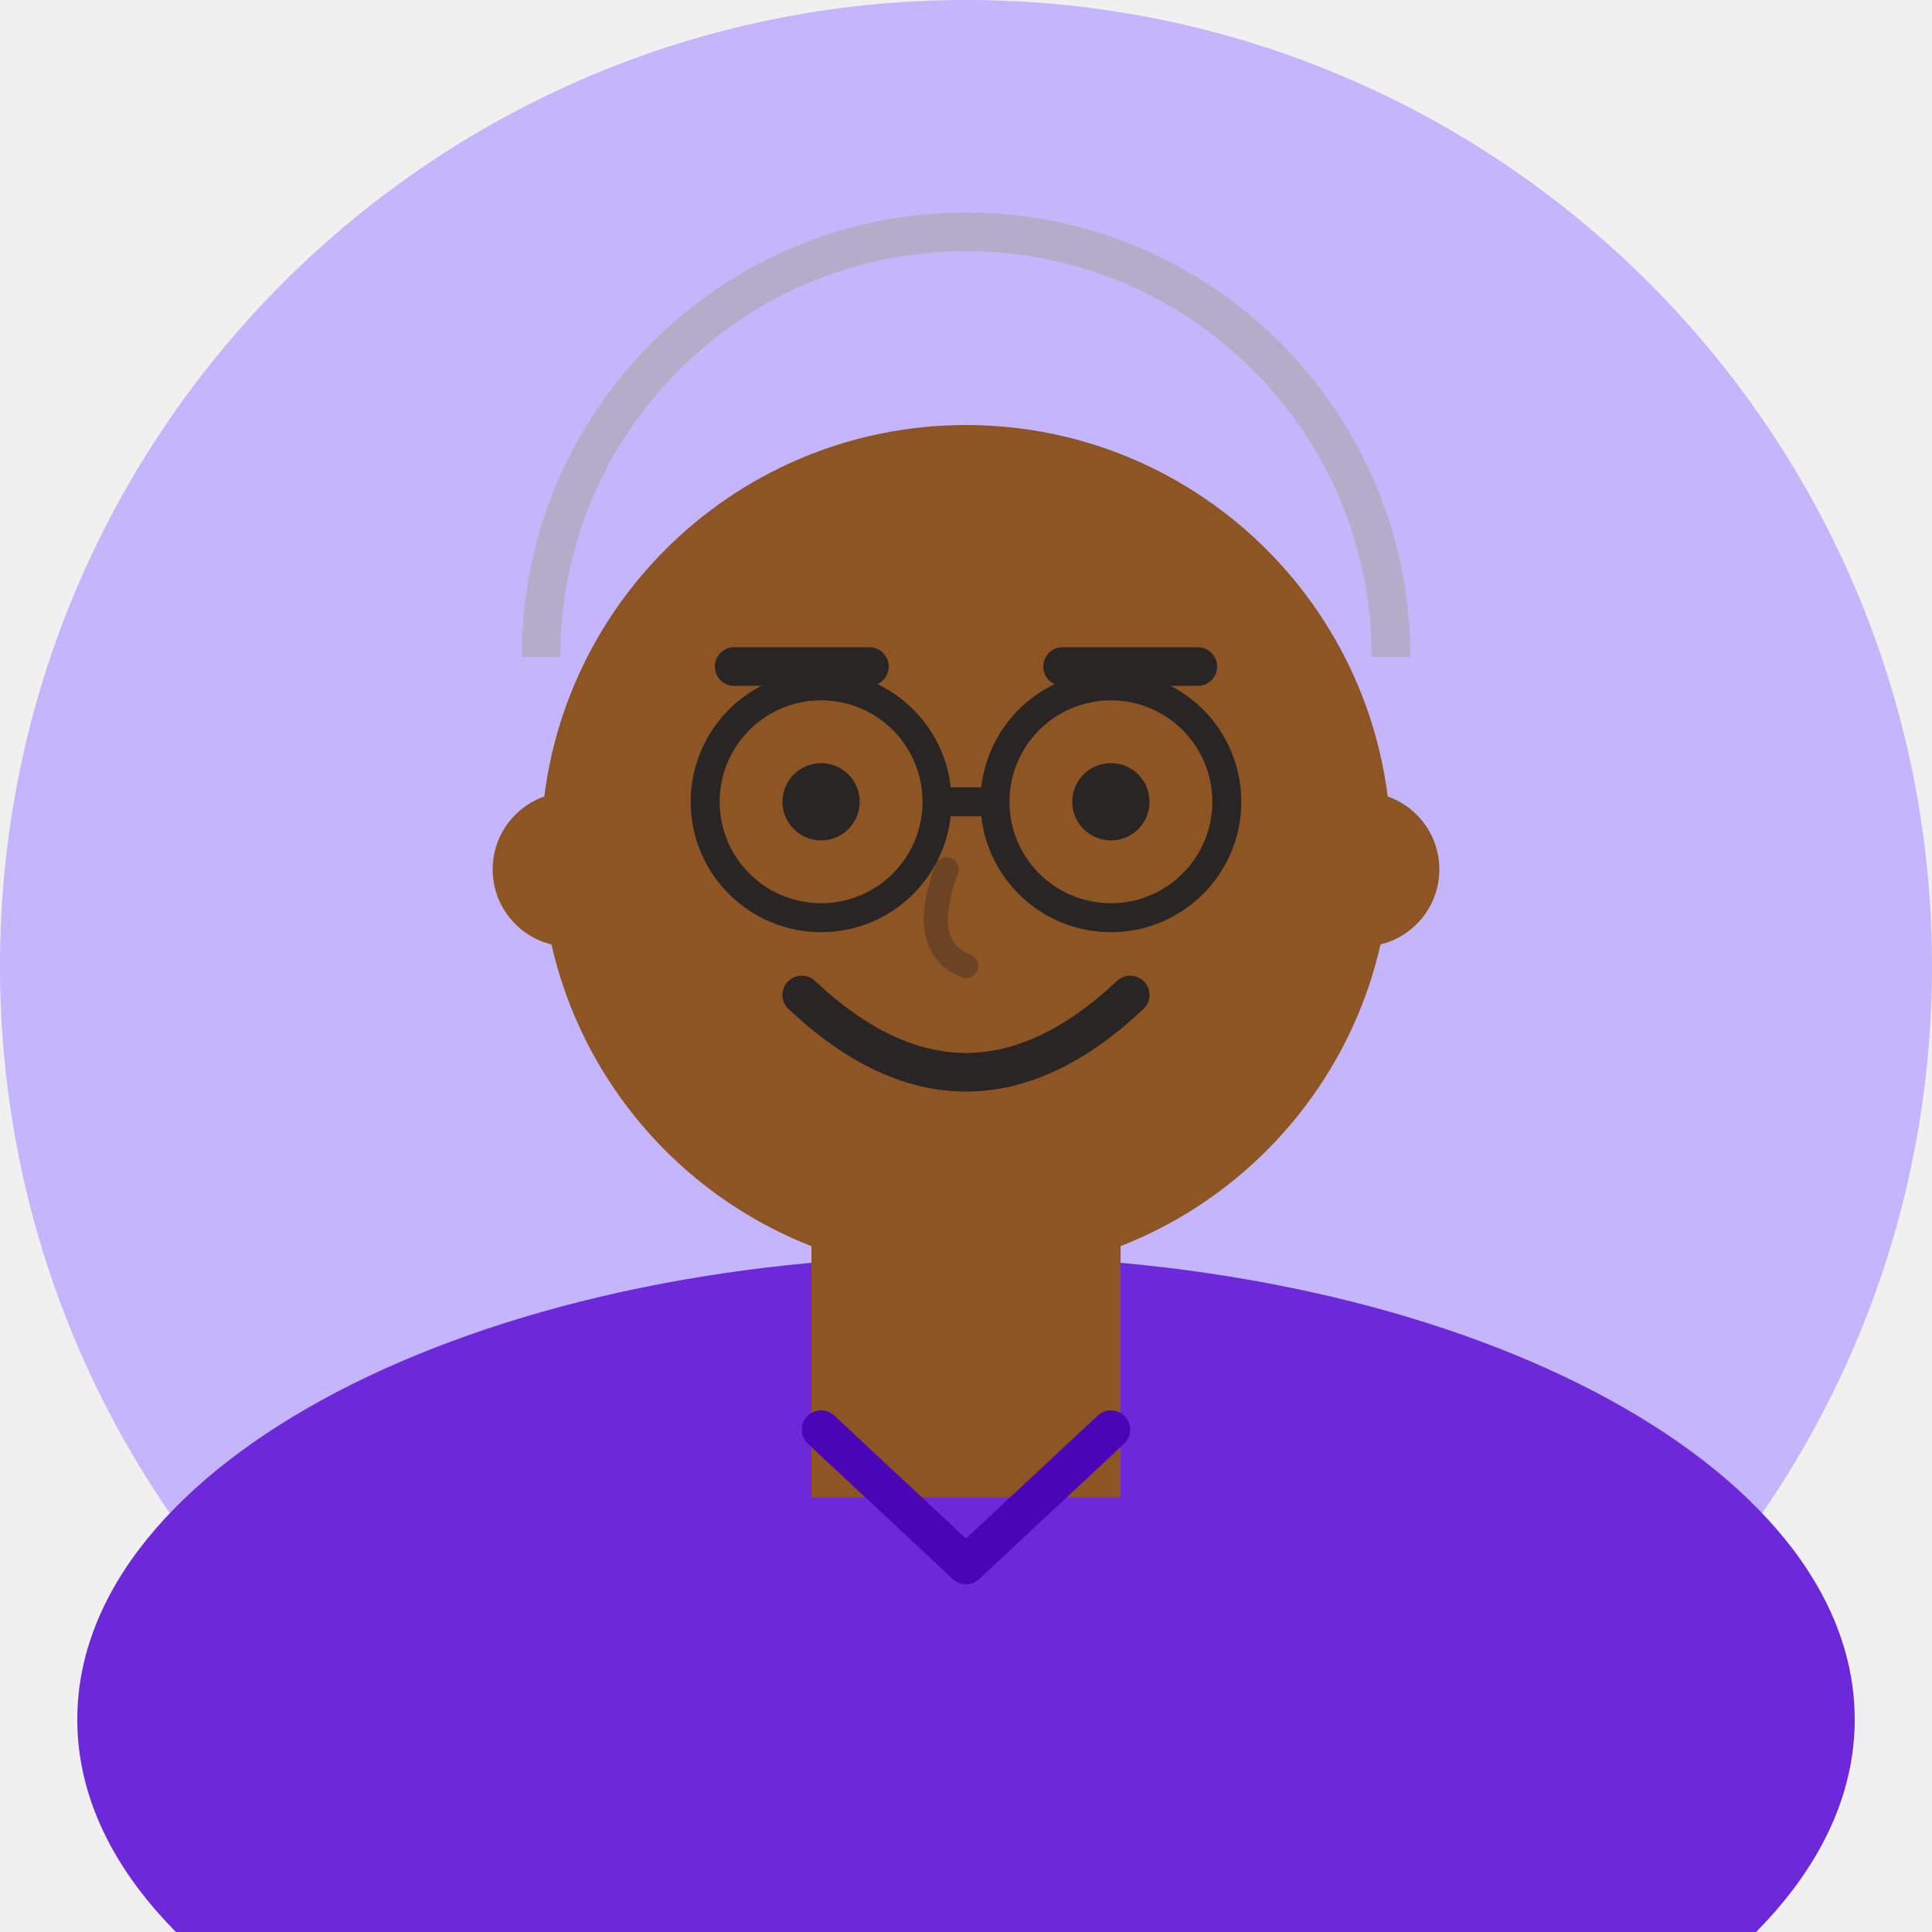
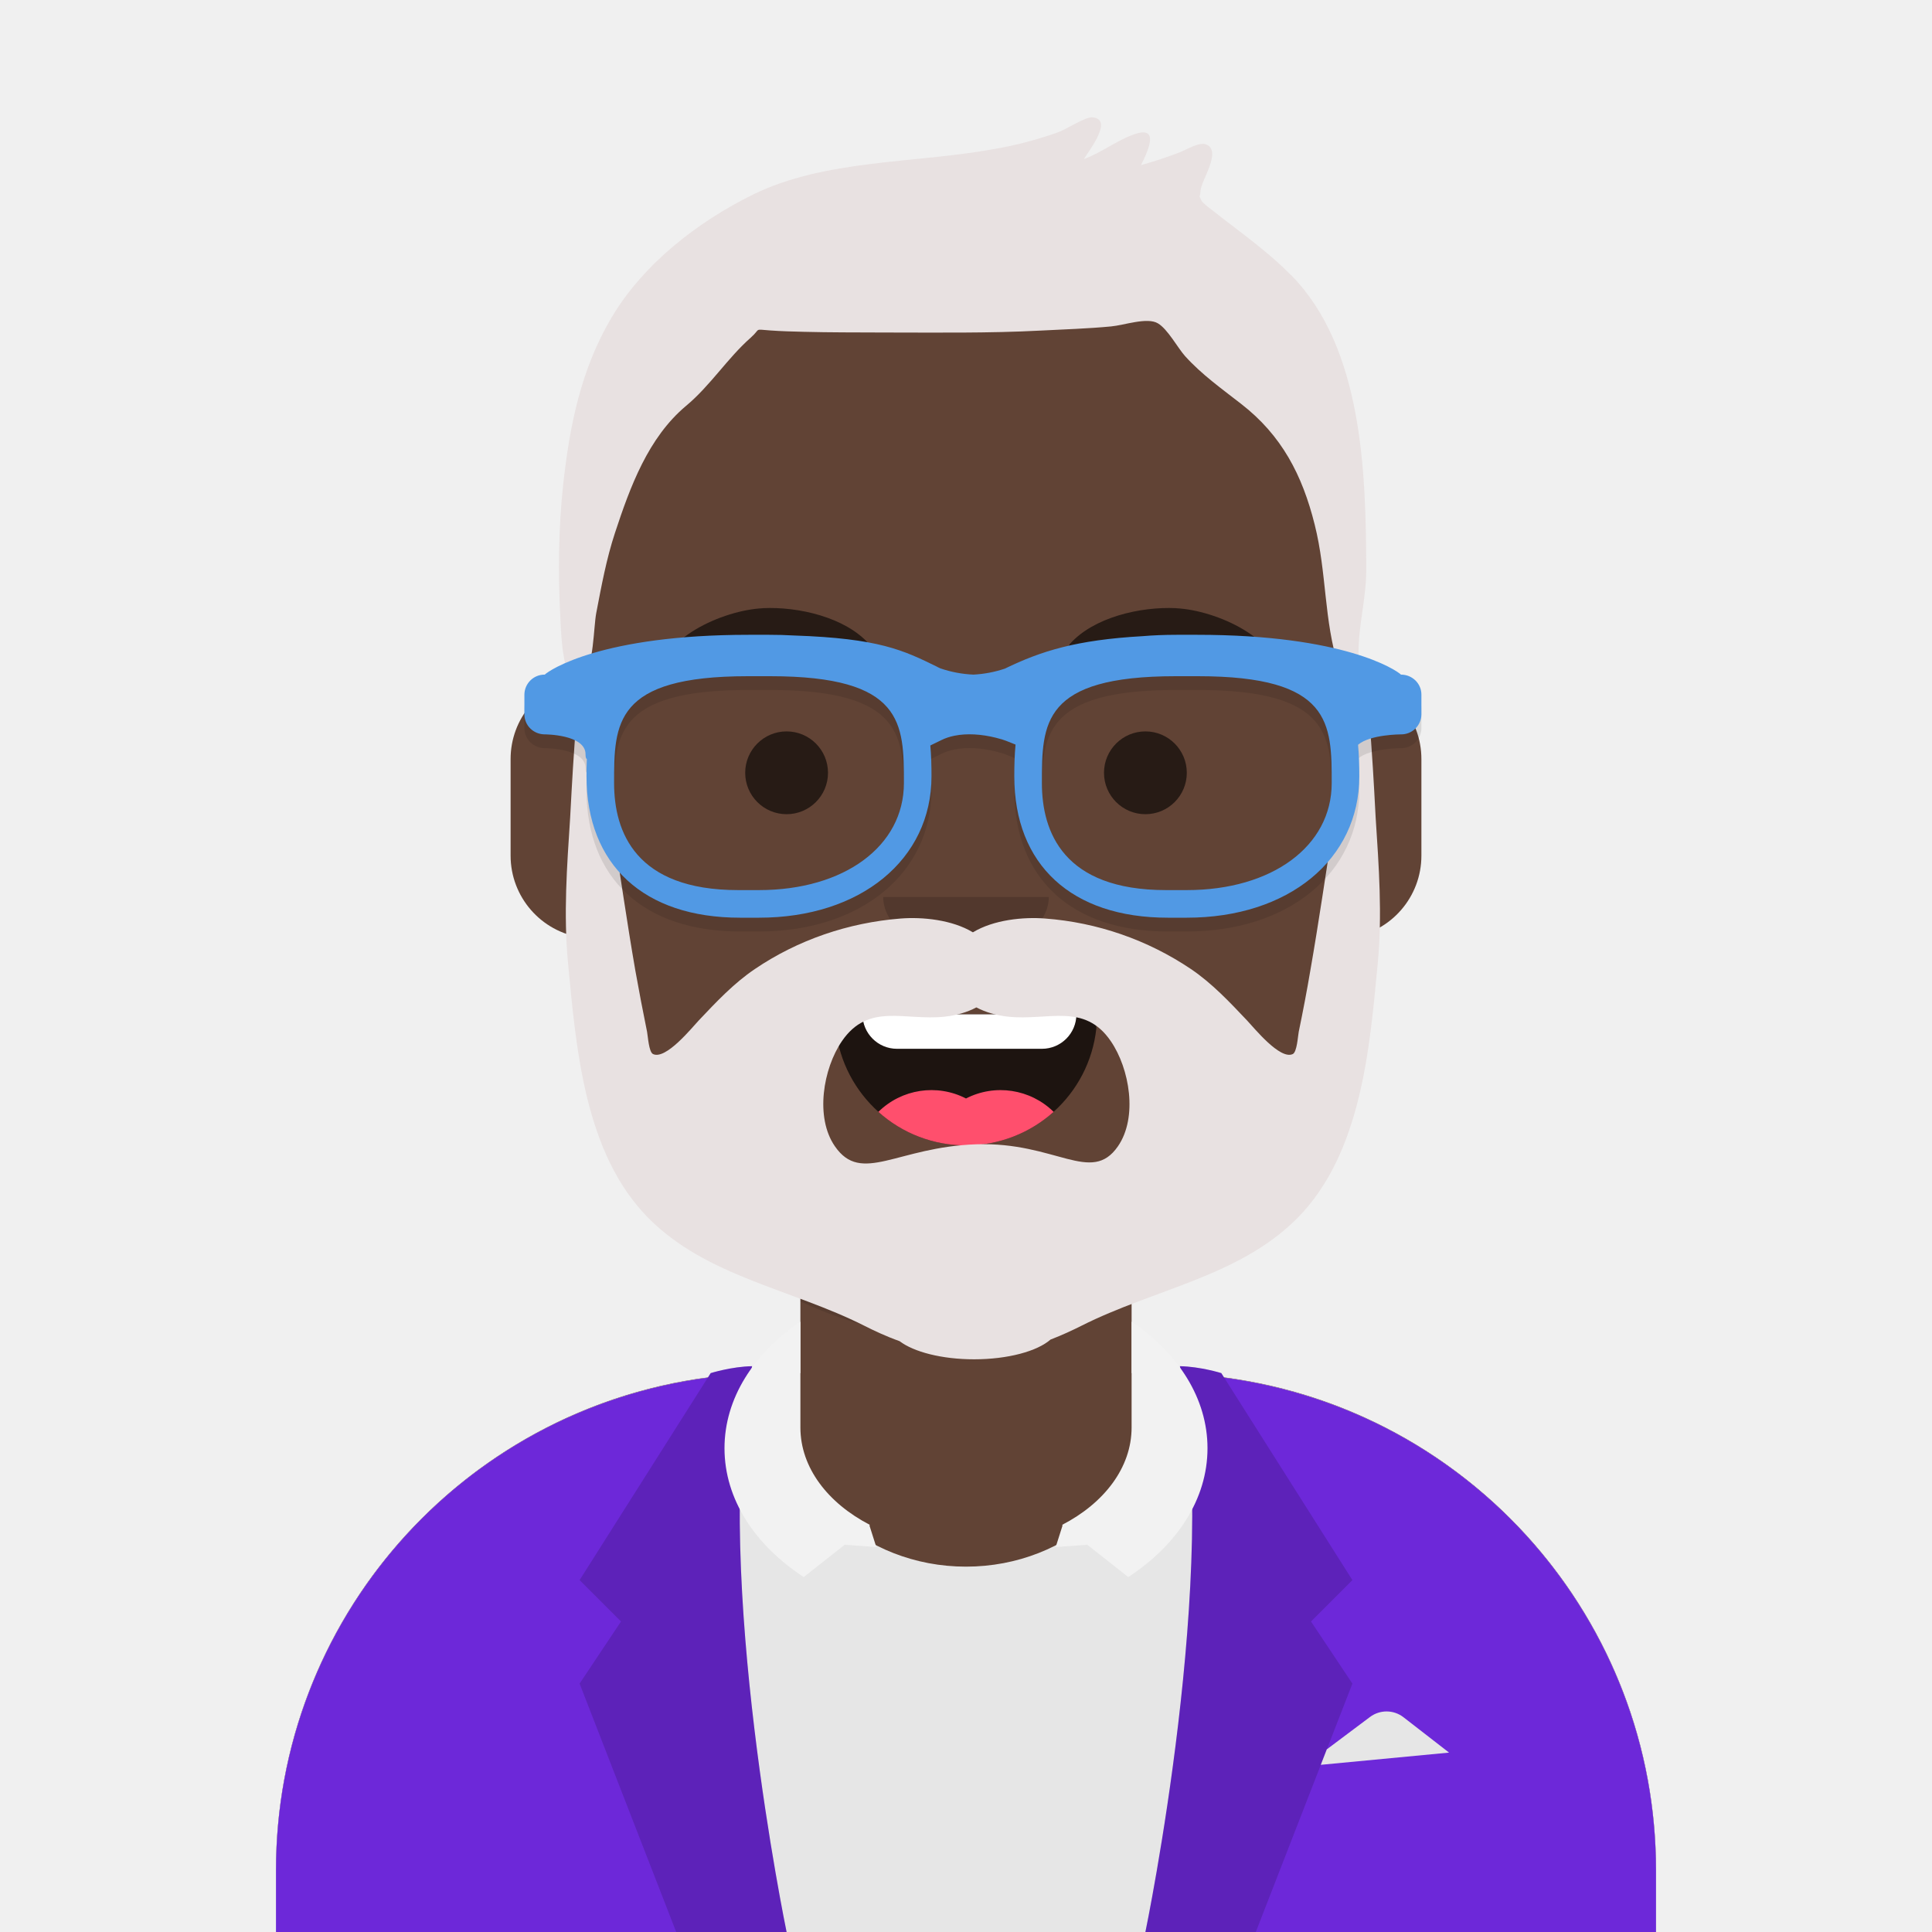
- <svg xmlns="http://www.w3.org/2000/svg" viewBox="0 0 200 200" role="img" aria-label="経験豊富な賢者">
-   <circle cx="100" cy="100" r="100" fill="#c4b5fd" />
-   <ellipse cx="100" cy="178" rx="92" ry="48" fill="#6d28d9" />
-   <rect x="84" y="110" width="32" height="45" fill="#8d5524" />
-   <path d="M85,148 L100,162 L115,148" fill="none" stroke="#4a05b6" stroke-width="4" stroke-linecap="round" stroke-linejoin="round" />
-   <circle cx="59" cy="90" r="8" fill="#8d5524" />
-   <circle cx="141" cy="90" r="8" fill="#8d5524" />
-   <circle cx="100" cy="88" r="44" fill="#8d5524" />
-   <path d="M56,68 A44,44 0 0 1 144,68" fill="none" stroke="#a9a9a9" stroke-width="4" opacity="0.6" />
-   <circle cx="85" cy="83" r="4" fill="#292524" />
-   <circle cx="115" cy="83" r="4" fill="#292524" />
-   <line x1="76" y1="69" x2="90" y2="69" stroke="#292524" stroke-width="4" stroke-linecap="round" />
-   <line x1="110" y1="69" x2="124" y2="69" stroke="#292524" stroke-width="4" stroke-linecap="round" />
-   <path d="M98,90 Q95,98 100,100" fill="none" stroke="rgba(41,37,36,0.35)" stroke-width="2.5" stroke-linecap="round" />
-   <path d="M83,103 Q100,119 117,103" fill="none" stroke="#292524" stroke-width="4" stroke-linecap="round" />
-   <circle cx="85" cy="83" r="12" fill="none" stroke="#292524" stroke-width="3" />
-   <circle cx="115" cy="83" r="12" fill="none" stroke="#292524" stroke-width="3" />
-   <line x1="97" y1="83" x2="103" y2="83" stroke="#292524" stroke-width="3" />
+ <svg xmlns="http://www.w3.org/2000/svg" viewBox="0 0 280 280" fill="none" shape-rendering="auto">
+   <mask id="viewboxMask">
+     <rect width="280" height="280" rx="0" ry="0" x="0" y="0" fill="#fff" />
+   </mask>
+   <g mask="url(#viewboxMask)">
+     <g transform="translate(8)">
+       <path d="M132 36a56 56 0 0 0-56 56v6.17A12 12 0 0 0 66 110v14a12 12 0 0 0 10.3 11.88 56.04 56.04 0 0 0 31.7 44.73v18.4h-4a72 72 0 0 0-72 72v9h200v-9a72 72 0 0 0-72-72h-4v-18.39a56.04 56.04 0 0 0 31.7-44.73A12 12 0 0 0 198 124v-14a12 12 0 0 0-10-11.83V92a56 56 0 0 0-56-56Z" fill="#614335" />
+       <path d="M108 180.61v8a55.79 55.79 0 0 0 24 5.39c8.59 0 16.73-1.93 24-5.39v-8a55.79 55.79 0 0 1-24 5.39 55.79 55.79 0 0 1-24-5.39Z" fill="#000" fill-opacity=".1" />
+       <g transform="translate(0 170)">
+         <path d="M132 57.05c14.91 0 27-11.2 27-25 0-1.01-.06-2.01-.2-3h1.2a72 72 0 0 1 72 72V110H32v-8.95a72 72 0 0 1 72-72h1.2c-.14.99-.2 1.99-.2 3 0 13.8 12.09 25 27 25Z" fill="#E6E6E6" />
+         <path d="M100.78 29.12 101 28c-2.96.05-6 1-6 1l-.42.66A72.01 72.01 0 0 0 32 101.06V110h74s-10.7-51.56-5.24-80.8l.02-.08ZM158 110s11-53 5-82c2.96.05 6 1 6 1l.42.66a72.01 72.01 0 0 1 62.58 71.4V110h-74Z" fill="#6d28d9" />
+         <path d="M101 28c-6 29 5 82 5 82H90L76 74l6-9-6-6 19-30s3.04-.95 6-1ZM163 28c6 29-5 82-5 82h16l14-36-6-9 6-6-19-30s-3.04-.95-6-1Z" fill-rule="evenodd" clip-rule="evenodd" fill="#000" fill-opacity=".15" />
+         <path d="M108 21.54c-6.77 4.6-11 11.12-11 18.35 0 7.4 4.43 14.05 11.48 18.67l5.94-4.68 4.58.33-1-3.15.08-.06c-6.1-3.15-10.08-8.3-10.08-14.12V21.54ZM156 36.88c0 5.82-3.98 10.97-10.08 14.12l.08.06-1 3.15 4.58-.33 5.94 4.68C162.57 53.94 167 47.29 167 39.89c0-7.23-4.23-13.75-11-18.35v15.34Z" fill="#F2F2F2" />
+         <path d="m183.42 85.77.87-2.24 6.27-4.7a4 4 0 0 1 4.85.05l6.6 5.12-18.59 1.77Z" fill="#E6E6E6" />
+       </g>
+       <g transform="translate(78 134)">
+         <path fill-rule="evenodd" clip-rule="evenodd" d="M35.12 15.13a19 19 0 0 0 37.77-.09c.08-.77-.77-2.04-1.85-2.04H37.1C36 13 35 14.18 35.12 15.13Z" fill="#000" fill-opacity=".7" />
+         <path d="M70 13H39a5 5 0 0 0 5 5h21a5 5 0 0 0 5-5Z" fill="#fff" />
+         <path d="M66.7 27.14A10.96 10.96 0 0 0 54 25.2a10.95 10.95 0 0 0-12.7 1.94A18.93 18.93 0 0 0 54 32c4.88 0 9.33-1.84 12.7-4.86Z" fill="#FF4F6D" />
+       </g>
+       <g transform="translate(104 122)">
+         <path fill-rule="evenodd" clip-rule="evenodd" d="M16 8c0 4.42 5.37 8 12 8s12-3.58 12-8" fill="#000" fill-opacity=".16" />
+       </g>
+       <g transform="translate(76 90)">
+         <path d="M36 22a6 6 0 1 1-12 0 6 6 0 0 1 12 0ZM88 22a6 6 0 1 1-12 0 6 6 0 0 1 12 0Z" fill="#000" fill-opacity=".6" />
+       </g>
+       <g transform="translate(76 82)">
+         <path d="M26.55 6.15c-5.8.27-15.2 4.49-14.96 10.34.01.18.3.27.43.12 2.76-2.96 22.32-5.95 29.2-4.36.64.14 1.12-.48.72-.93-3.43-3.85-10.2-5.43-15.4-5.18ZM86.45 6.15c5.8.27 15.2 4.49 14.96 10.34-.01.18-.3.27-.43.12-2.76-2.96-22.32-5.95-29.2-4.36-.64.14-1.12-.48-.72-.93 3.43-3.85 10.2-5.43 15.4-5.18Z" fill-rule="evenodd" clip-rule="evenodd" fill="#000" fill-opacity=".6" />
+       </g>
+       <g transform="translate(-1)">
+         <path fill-rule="evenodd" clip-rule="evenodd" d="M180.15 39.92c-2.76-2.82-5.96-5.21-9.08-7.61-.69-.53-1.39-1.05-2.06-1.6-.15-.12-1.72-1.24-1.9-1.66-.45-.99-.19-.22-.12-1.4.08-1.5 3.13-5.73.85-6.7-1-.43-2.8.7-3.75 1.08a59.56 59.56 0 0 1-5.73 1.9c.93-1.85 2.7-5.57-.63-4.58-2.6.78-5.03 2.77-7.64 3.7.86-1.4 4.32-5.8 1.2-6.05-.98-.07-3.8 1.75-4.86 2.14a55.81 55.81 0 0 1-9.63 2.51c-11.2 2.02-24.3 1.45-34.65 6.54-8 3.93-15.88 10.03-20.5 17.8-4.44 7.48-6.1 15.67-7.03 24.25-.69 6.3-.74 12.8-.42 19.12.1 2.07.34 11.61 3.34 8.72 1.5-1.44 1.49-7.25 1.87-9.22.75-3.91 1.47-7.85 2.72-11.64 2.2-6.68 4.81-13.8 10.3-18.4 3.53-2.94 6.01-6.93 9.39-9.9 1.51-1.35.36-1.2 2.8-1.03 1.63.12 3.28.16 4.92.2 3.8.1 7.6.08 11.4.1 7.64 0 15.25.12 22.89-.28 3.4-.18 6.8-.28 10.18-.6 1.9-.17 5.25-1.38 6.8-.45 1.43.84 2.91 3.61 3.94 4.75 2.41 2.67 5.3 4.72 8.12 6.92 5.9 4.57 8.87 10.33 10.66 17.48 1.79 7.13 1.29 13.75 3.5 20.76.38 1.24 1.4 3.36 2.67 1.46.24-.36.18-2.3.18-3.42 0-4.52 1.14-7.91 1.13-12.46-.06-13.83-.5-31.87-10.85-42.44Z" fill="#e8e1e1" />
+       </g>
+       <g transform="translate(49 72)">
+         <path fill-rule="evenodd" clip-rule="evenodd" d="M84.5 93.84c-11.5.38-16.64 5.88-20.5.29-2.91-4.2-1.7-11.26 1.01-15.23 3.86-5.65 9.1-2.92 14.95-3.56 1.6-.18 3.2-.62 4.54-1.34 1.36.72 2.95 1.16 4.55 1.34 5.85.64 11.09-2.09 14.94 3.56 2.72 3.97 3.93 11.03 1.03 15.23-3.87 5.6-9-.67-20.52-.29ZM140.4 26c-3.43 14.07-5 28.43-7.5 42.67-.5 2.97-1.07 5.93-1.68 8.88-.12.62-.25 2.92-.86 3.21-1.85.89-5.62-3.81-6.63-4.87-2.53-2.67-5.05-5.36-8.13-7.45a43.7 43.7 0 0 0-21.13-7.32c-3.18-.25-7.47.18-10.47 2-3-1.82-7.3-2.25-10.47-2-7.6.6-14.9 3.1-21.13 7.32-3.09 2.09-5.6 4.78-8.13 7.45-1 1.06-4.78 5.76-6.63 4.87-.61-.29-.74-2.6-.86-3.21-.6-2.95-1.17-5.91-1.7-8.88-2.47-14.24-4.05-28.6-7.47-42.67-1 0-1.87 18.75-1.98 20.5-.46 7.09-.98 14.03-.3 21.13 1.16 12.24 2.37 27.6 11.7 36.96 8.44 8.45 20.68 10.22 31.24 15.55 1.36.69 3.16 1.54 5.1 2.23 2.06 1.56 6.12 2.63 10.8 2.63 4.91 0 9.15-1.17 11.08-2.86 1.7-.65 3.27-1.39 4.48-2 10.56-5.33 22.8-7.1 31.24-15.55 9.33-9.36 10.54-24.72 11.7-36.96.68-7.1.16-14.04-.3-21.14-.1-1.74-.98-20.5-1.98-20.5Z" fill="#e8e1e1" />
+       </g>
+       <g transform="translate(62 42)">
+         <g fill-rule="evenodd" clip-rule="evenodd">
+           <path d="M38.5 52c-21.3 0-28.85 5.1-29.55 5.77A2.92 2.92 0 0 0 6 60.66v2.88c0 1.6 1.32 2.89 2.95 2.89 0 0 5.91 0 5.91 2.88 0 .44.07.65.19.68-.04.82-.05 1.66-.05 2.5C15 85.34 23.31 93 37.24 93H40c14.72 0 25-8.43 25-20.5 0-1.5-.04-3-.17-4.46l1.58-.77c.58-.29 1.21-.5 1.9-.64 1.85-.38 3.95-.22 5.99.28.73.18 1.26.35 1.5.45l1.38.55c-.14 1.5-.18 3.04-.18 4.6C77 85.34 85.31 93 99.24 93H102c14.72 0 25-8.43 25-20.5 0-1.54-.04-3.07-.18-4.56 1.74-1.51 6.22-1.51 6.22-1.51a2.92 2.92 0 0 0 2.96-2.89v-2.88c0-1.6-1.32-2.89-2.96-2.89-.69-.67-8.25-5.77-29.54-5.77H100.53c-1.8 0-3.44.07-4.97.2-9.54.54-14.68 2.15-19.92 4.7a17 17 0 0 1-4.56.87 17.01 17.01 0 0 1-4.81-.91l-.42-.2v-.01c-4.94-2.42-8.43-4.13-20.78-4.55a61.2 61.2 0 0 0-3.6-.1H38.5ZM19 73.5C19 64.84 19 58 38.39 58h3.22C61 58 61 64.84 61 73.5 61 82.63 52.36 89 40 89h-3.03C22.12 89 19 80.57 19 73.5Zm62 0c0-8.66 0-15.5 19.39-15.5h3.22C123 58 123 64.84 123 73.5c0 9.13-8.64 15.5-21 15.5h-3.03C84.12 89 81 80.57 81 73.5Z" fill="#000" fill-opacity=".1" />
+           <path d="M38.5 50c-21.3 0-28.85 5.1-29.55 5.77A2.92 2.92 0 0 0 6 58.66v2.88c0 1.6 1.32 2.89 2.95 2.89 0 0 5.91 0 5.91 2.88 0 .44.07.65.19.68-.04.82-.05 1.66-.05 2.5C15 83.34 23.31 91 37.24 91H40c14.72 0 25-8.43 25-20.5 0-1.5-.04-3-.17-4.46l1.58-.77c.58-.29 1.21-.5 1.9-.64 1.85-.38 3.95-.22 5.99.28.73.18 1.26.35 1.5.45l1.38.55c-.14 1.5-.18 3.04-.18 4.6C77 83.34 85.31 91 99.24 91H102c14.72 0 25-8.43 25-20.5 0-1.54-.04-3.07-.18-4.56 1.74-1.51 6.22-1.51 6.22-1.51a2.92 2.92 0 0 0 2.96-2.89v-2.88c0-1.6-1.32-2.89-2.96-2.89-.69-.67-8.25-5.77-29.54-5.77H100.53c-1.8 0-3.44.07-4.97.2-9.54.54-14.68 2.15-19.92 4.7a17 17 0 0 1-4.56.87 17.01 17.01 0 0 1-4.81-.91l-.42-.2v-.01c-4.94-2.42-8.43-4.13-20.78-4.55a61.2 61.2 0 0 0-3.6-.1H38.5ZM19 71.5C19 62.84 19 56 38.39 56h3.22C61 56 61 62.84 61 71.5 61 80.63 52.36 87 40 87h-3.03C22.12 87 19 78.57 19 71.5Zm62 0c0-8.66 0-15.5 19.39-15.5h3.22C123 56 123 62.84 123 71.5c0 9.13-8.64 15.5-21 15.5h-3.03C84.12 87 81 78.57 81 71.5Z" fill="#5199e4" />
+         </g>
+       </g>
+     </g>
+   </g>
</svg>
